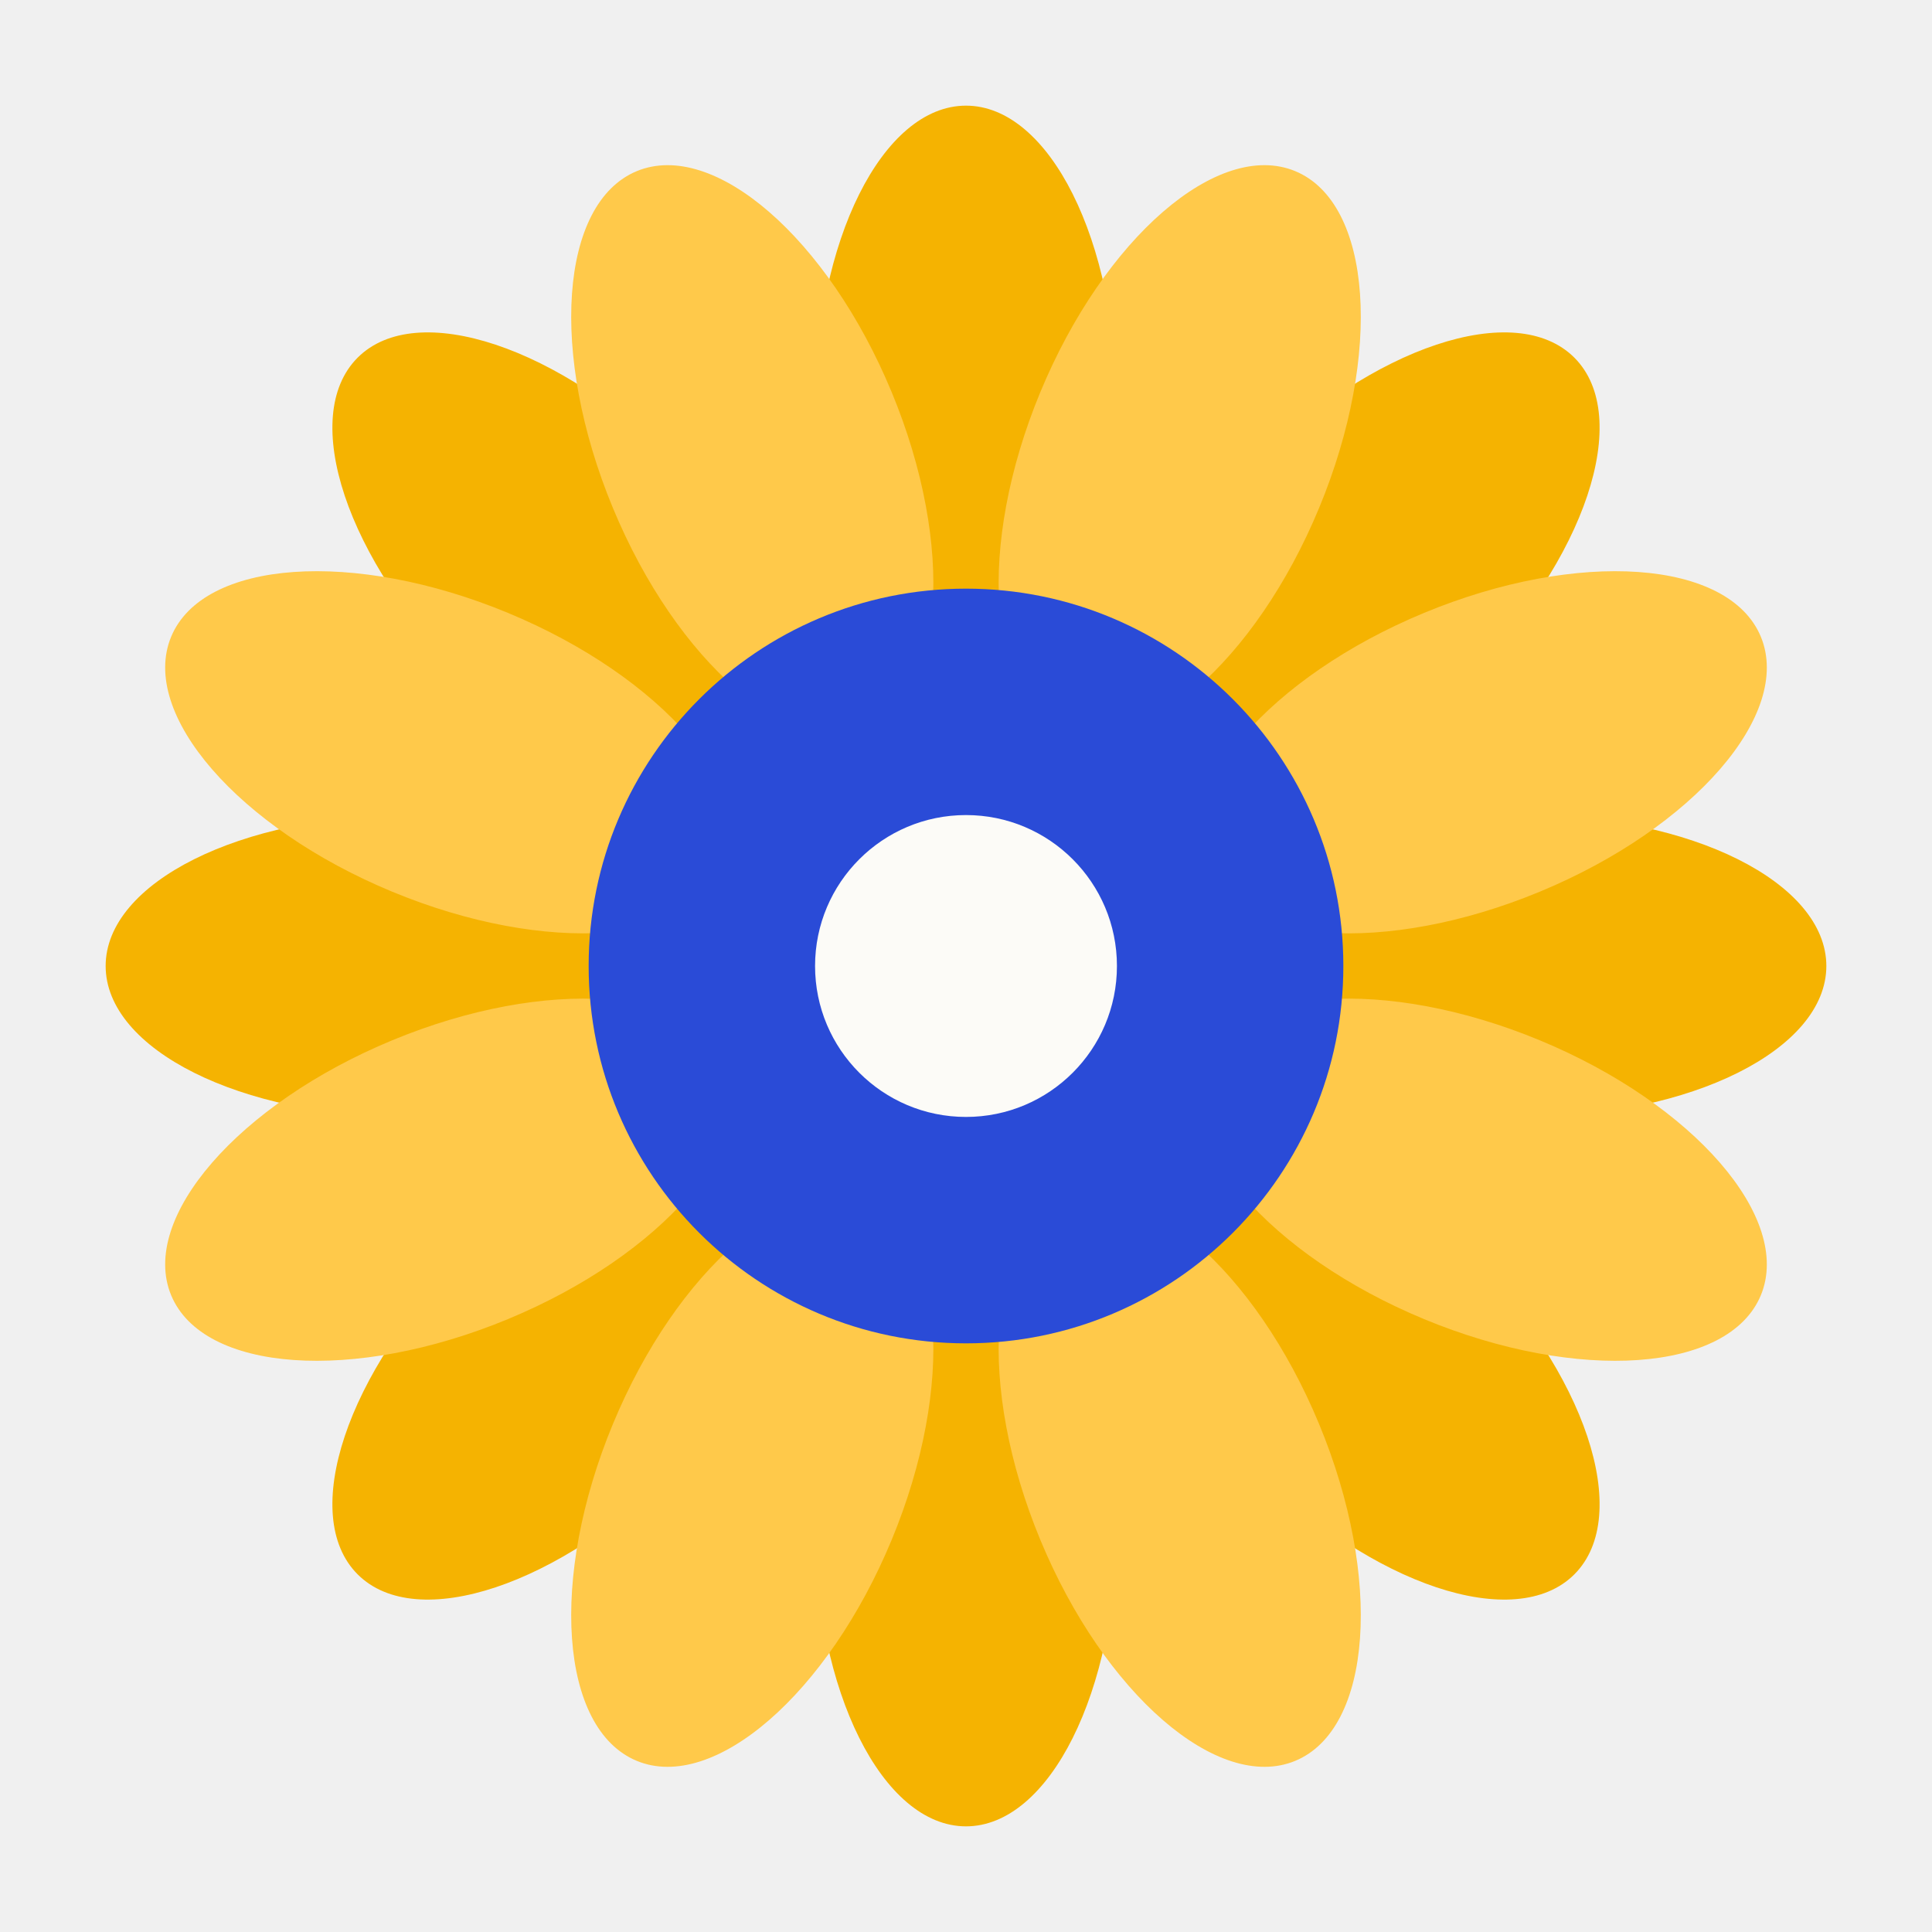
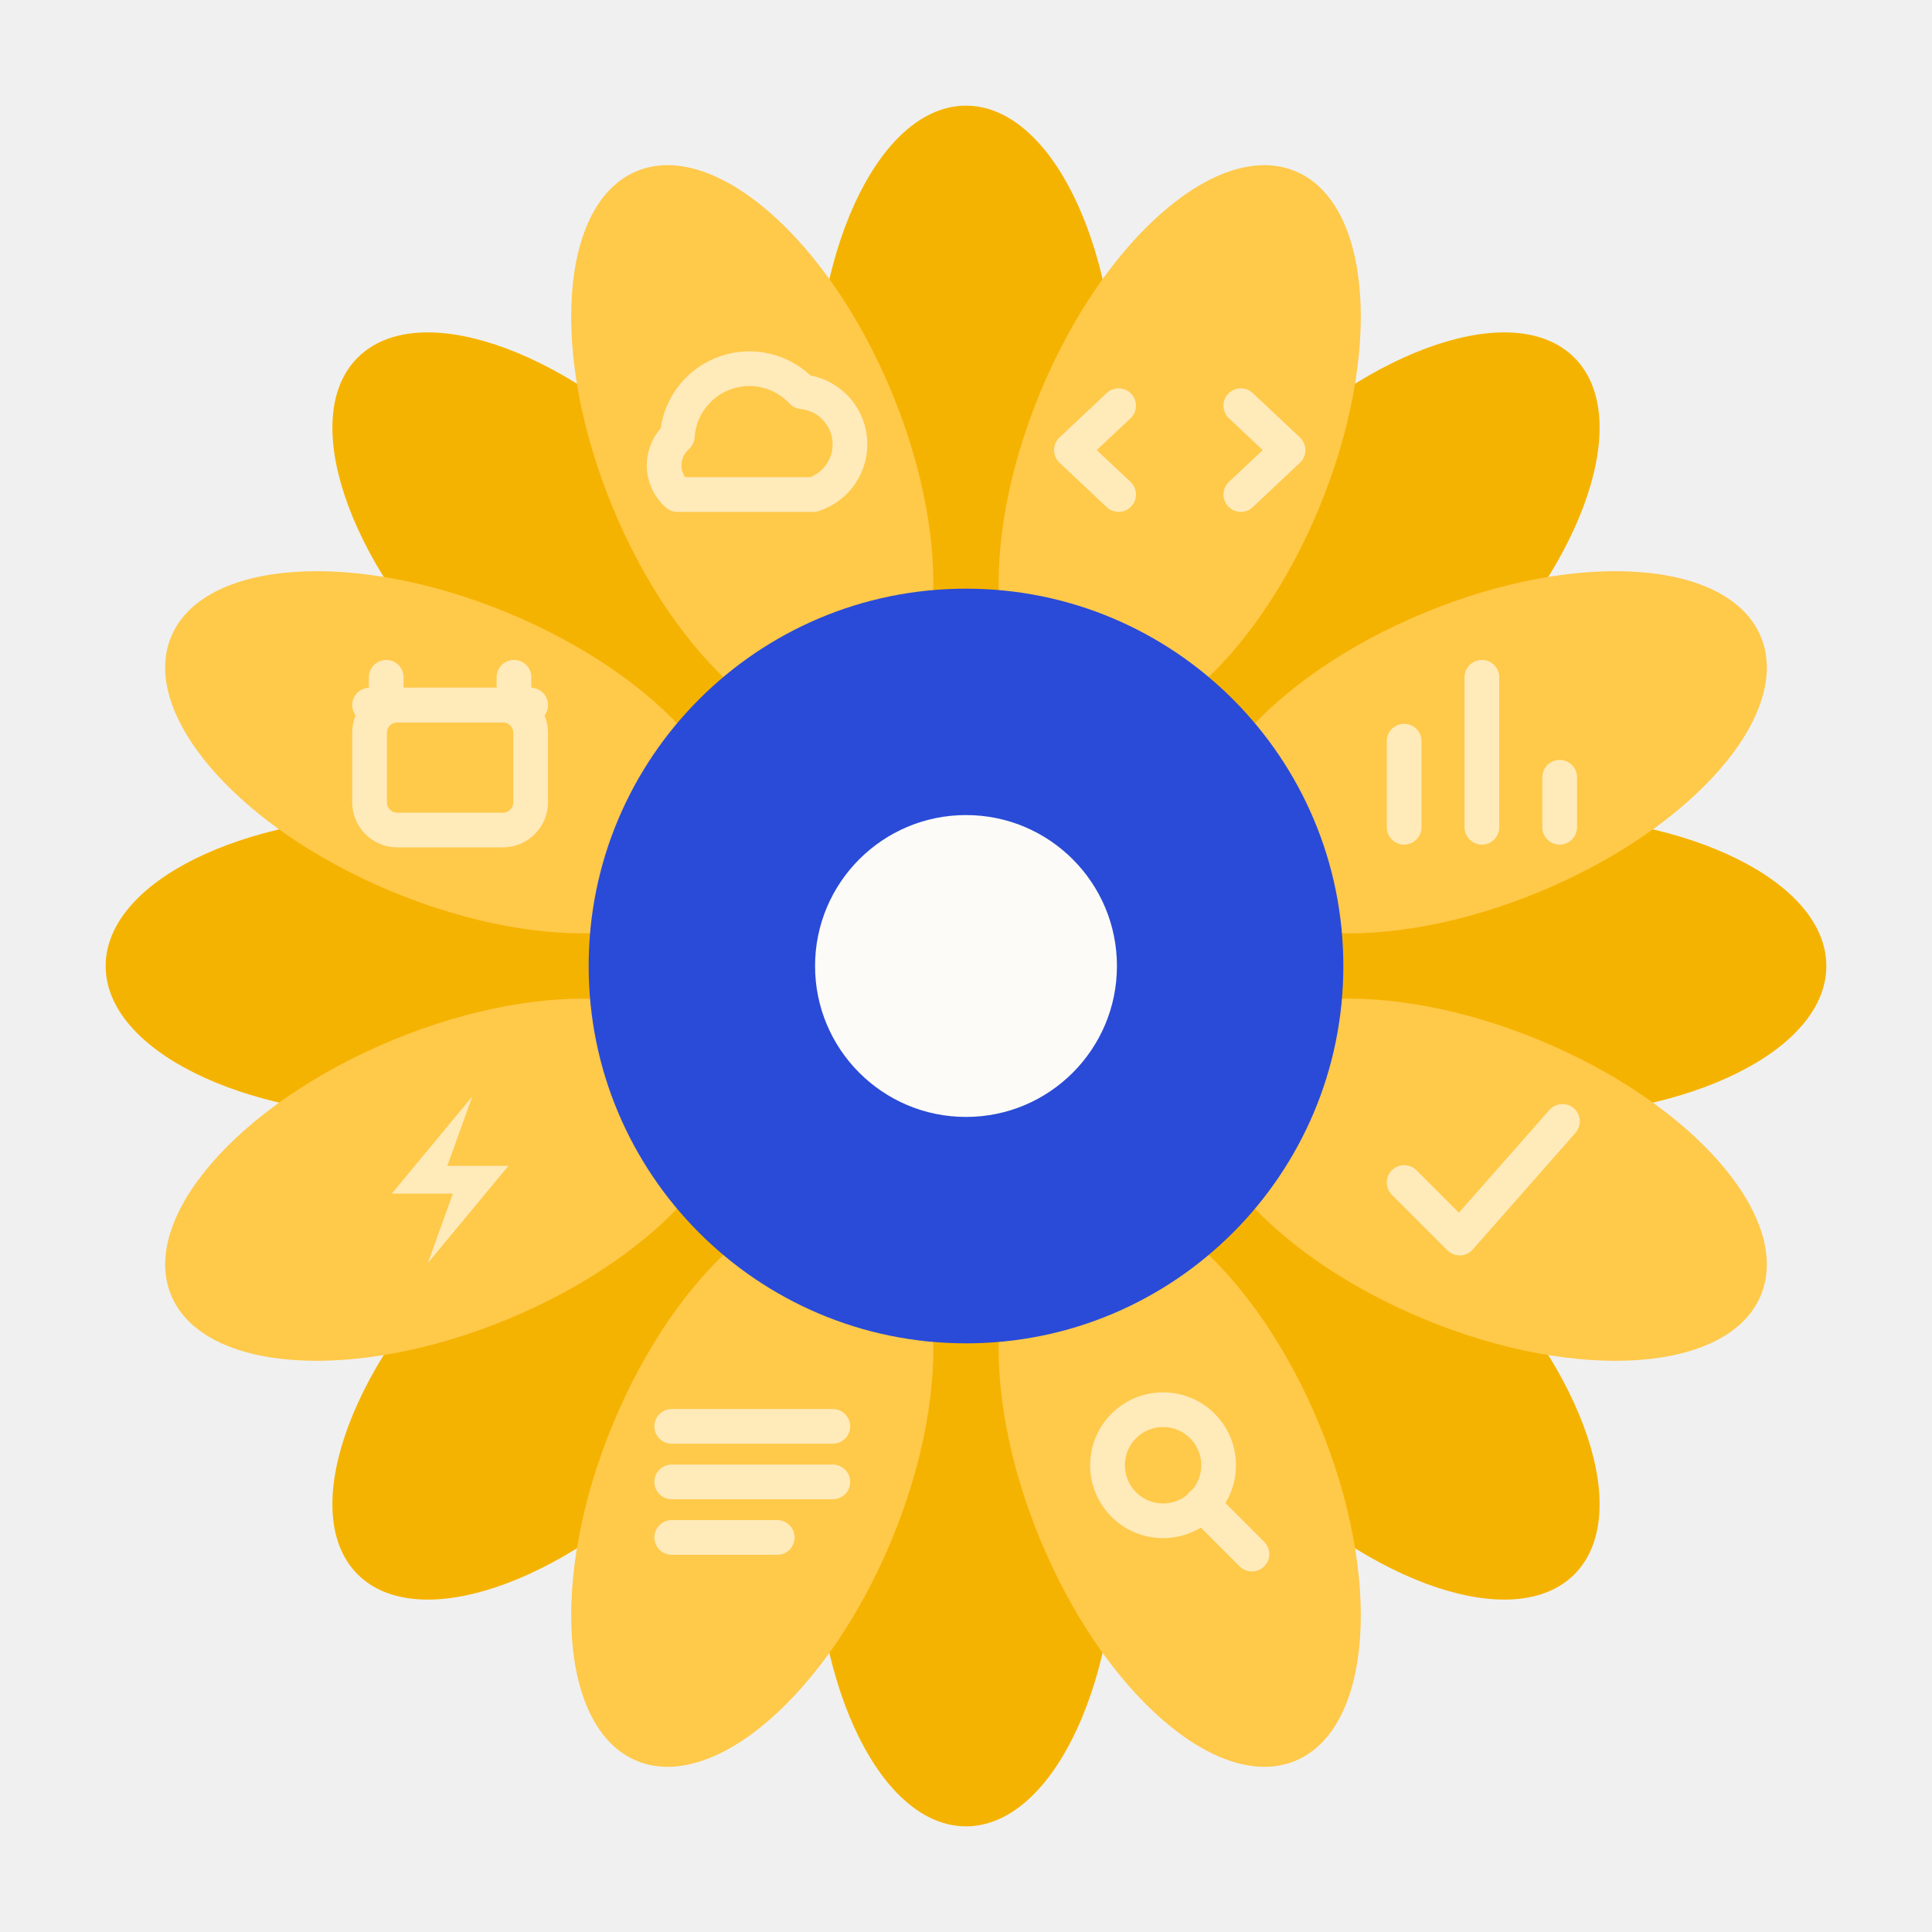
<svg xmlns="http://www.w3.org/2000/svg" viewBox="0 0 64 64" role="img" aria-label="APPraforgó">
  <defs>
-     <ellipse id="petal" cx="32" cy="13.5" rx="5" ry="10" />
+     <ellipse id="p" cx="32" cy="13.5" rx="5" ry="10" />
  </defs>
  <g fill="#F5B301">
-     <use href="#petal" />
-     <use href="#petal" transform="rotate(45 32 32)" />
-     <use href="#petal" transform="rotate(90 32 32)" />
-     <use href="#petal" transform="rotate(135 32 32)" />
-     <use href="#petal" transform="rotate(180 32 32)" />
-     <use href="#petal" transform="rotate(225 32 32)" />
-     <use href="#petal" transform="rotate(270 32 32)" />
-     <use href="#petal" transform="rotate(315 32 32)" />
+     <use href="#p" />
+     <use href="#p" transform="rotate(45 32 32)" />
+     <use href="#p" transform="rotate(90 32 32)" />
+     <use href="#p" transform="rotate(135 32 32)" />
+     <use href="#p" transform="rotate(180 32 32)" />
+     <use href="#p" transform="rotate(225 32 32)" />
+     <use href="#p" transform="rotate(270 32 32)" />
+     <use href="#p" transform="rotate(315 32 32)" />
  </g>
  <g fill="#FFC94A">
-     <use href="#petal" transform="rotate(22.5 32 32)" />
-     <use href="#petal" transform="rotate(67.5 32 32)" />
-     <use href="#petal" transform="rotate(112.5 32 32)" />
-     <use href="#petal" transform="rotate(157.5 32 32)" />
-     <use href="#petal" transform="rotate(202.5 32 32)" />
-     <use href="#petal" transform="rotate(247.5 32 32)" />
-     <use href="#petal" transform="rotate(292.5 32 32)" />
-     <use href="#petal" transform="rotate(337.5 32 32)" />
+     <use href="#p" transform="rotate(22.5 32 32)" />
+     <use href="#p" transform="rotate(67.5 32 32)" />
+     <use href="#p" transform="rotate(112.5 32 32)" />
+     <use href="#p" transform="rotate(157.5 32 32)" />
+     <use href="#p" transform="rotate(202.5 32 32)" />
+     <use href="#p" transform="rotate(247.5 32 32)" />
+     <use href="#p" transform="rotate(292.5 32 32)" />
+     <use href="#p" transform="rotate(337.5 32 32)" />
+   </g>
+   <g opacity="0.62">
+     <g transform="translate(39.08 14.91) scale(0.92)">
+       <path d="M-2.2 -1.6 -3.9 0 -2.2 1.6 M2.2 -1.6 3.9 0 2.2 1.6" fill="none" stroke="#FFFFFF" stroke-width="1.25" stroke-linecap="round" stroke-linejoin="round" />
+     </g>
+     <g transform="translate(49.09 24.92) scale(0.92)">
+       <path d="M-2.8 2.7 -2.8 -0.4 M0 2.7 0 -2.7 M2.8 2.7 2.8 0.9" fill="none" stroke="#FFFFFF" stroke-width="1.25" stroke-linecap="round" stroke-linejoin="round" />
+     </g>
+     <g transform="translate(49.09 39.08) scale(0.92)">
+       <path d="M-2.8 0.1 -0.8 2.1 2.9 -2.1" fill="none" stroke="#FFFFFF" stroke-width="1.25" stroke-linecap="round" stroke-linejoin="round" />
+     </g>
+     <g transform="translate(39.08 49.09) scale(0.92)">
+       <circle cx="-0.6" cy="-0.6" r="2" fill="none" stroke="#FFFFFF" stroke-width="1.25" stroke-linecap="round" stroke-linejoin="round" />
+       <path d="M2.6 2.6 0.8 0.8" fill="none" stroke="#FFFFFF" stroke-width="1.25" stroke-linecap="round" stroke-linejoin="round" />
+     </g>
+     <g transform="translate(24.92 49.09) scale(0.92)">
+       <path d="M-2.9 -2 2.9 -2 M-2.9 0 2.9 0 M-2.9 2 0.9 2" fill="none" stroke="#FFFFFF" stroke-width="1.25" stroke-linecap="round" stroke-linejoin="round" />
+     </g>
+     <g transform="translate(14.91 39.08) scale(0.92)">
+       <path d="M0.8 -3 -2.1 0.5 0.1 0.5 -0.8 3 2.1 -0.5 -0.1 -0.5 Z" fill="#FFFFFF" />
+     </g>
+     <g transform="translate(14.91 24.92) scale(0.92)">
+       <rect x="-2.9" y="-1.7" width="5.8" height="4.5" rx="1" fill="none" stroke="#FFFFFF" stroke-width="1.25" stroke-linecap="round" stroke-linejoin="round" />
+       <path d="M-2.9 -1.7 2.9 -1.7 M-2.3 -2.7 -2.3 -1.7 M2.3 -2.7 2.3 -1.7" fill="none" stroke="#FFFFFF" stroke-width="1.25" stroke-linecap="round" stroke-linejoin="round" />
+     </g>
+     <g transform="translate(24.92 14.91) scale(0.92)">
+       <path d="M-2.7 1.6 H2.2 A1.9 1.9 0 0 0 1.8 -2.1 A2.6 2.6 0 0 0 -2.7 -0.5 A1.4 1.4 0 0 0 -2.7 1.6 Z" fill="none" stroke="#FFFFFF" stroke-width="1.25" stroke-linecap="round" stroke-linejoin="round" />
+     </g>
  </g>
  <circle cx="32" cy="32" r="12.5" fill="#2A4BD7" />
  <circle cx="32" cy="32" r="5" fill="#FCFBF7" />
</svg>
